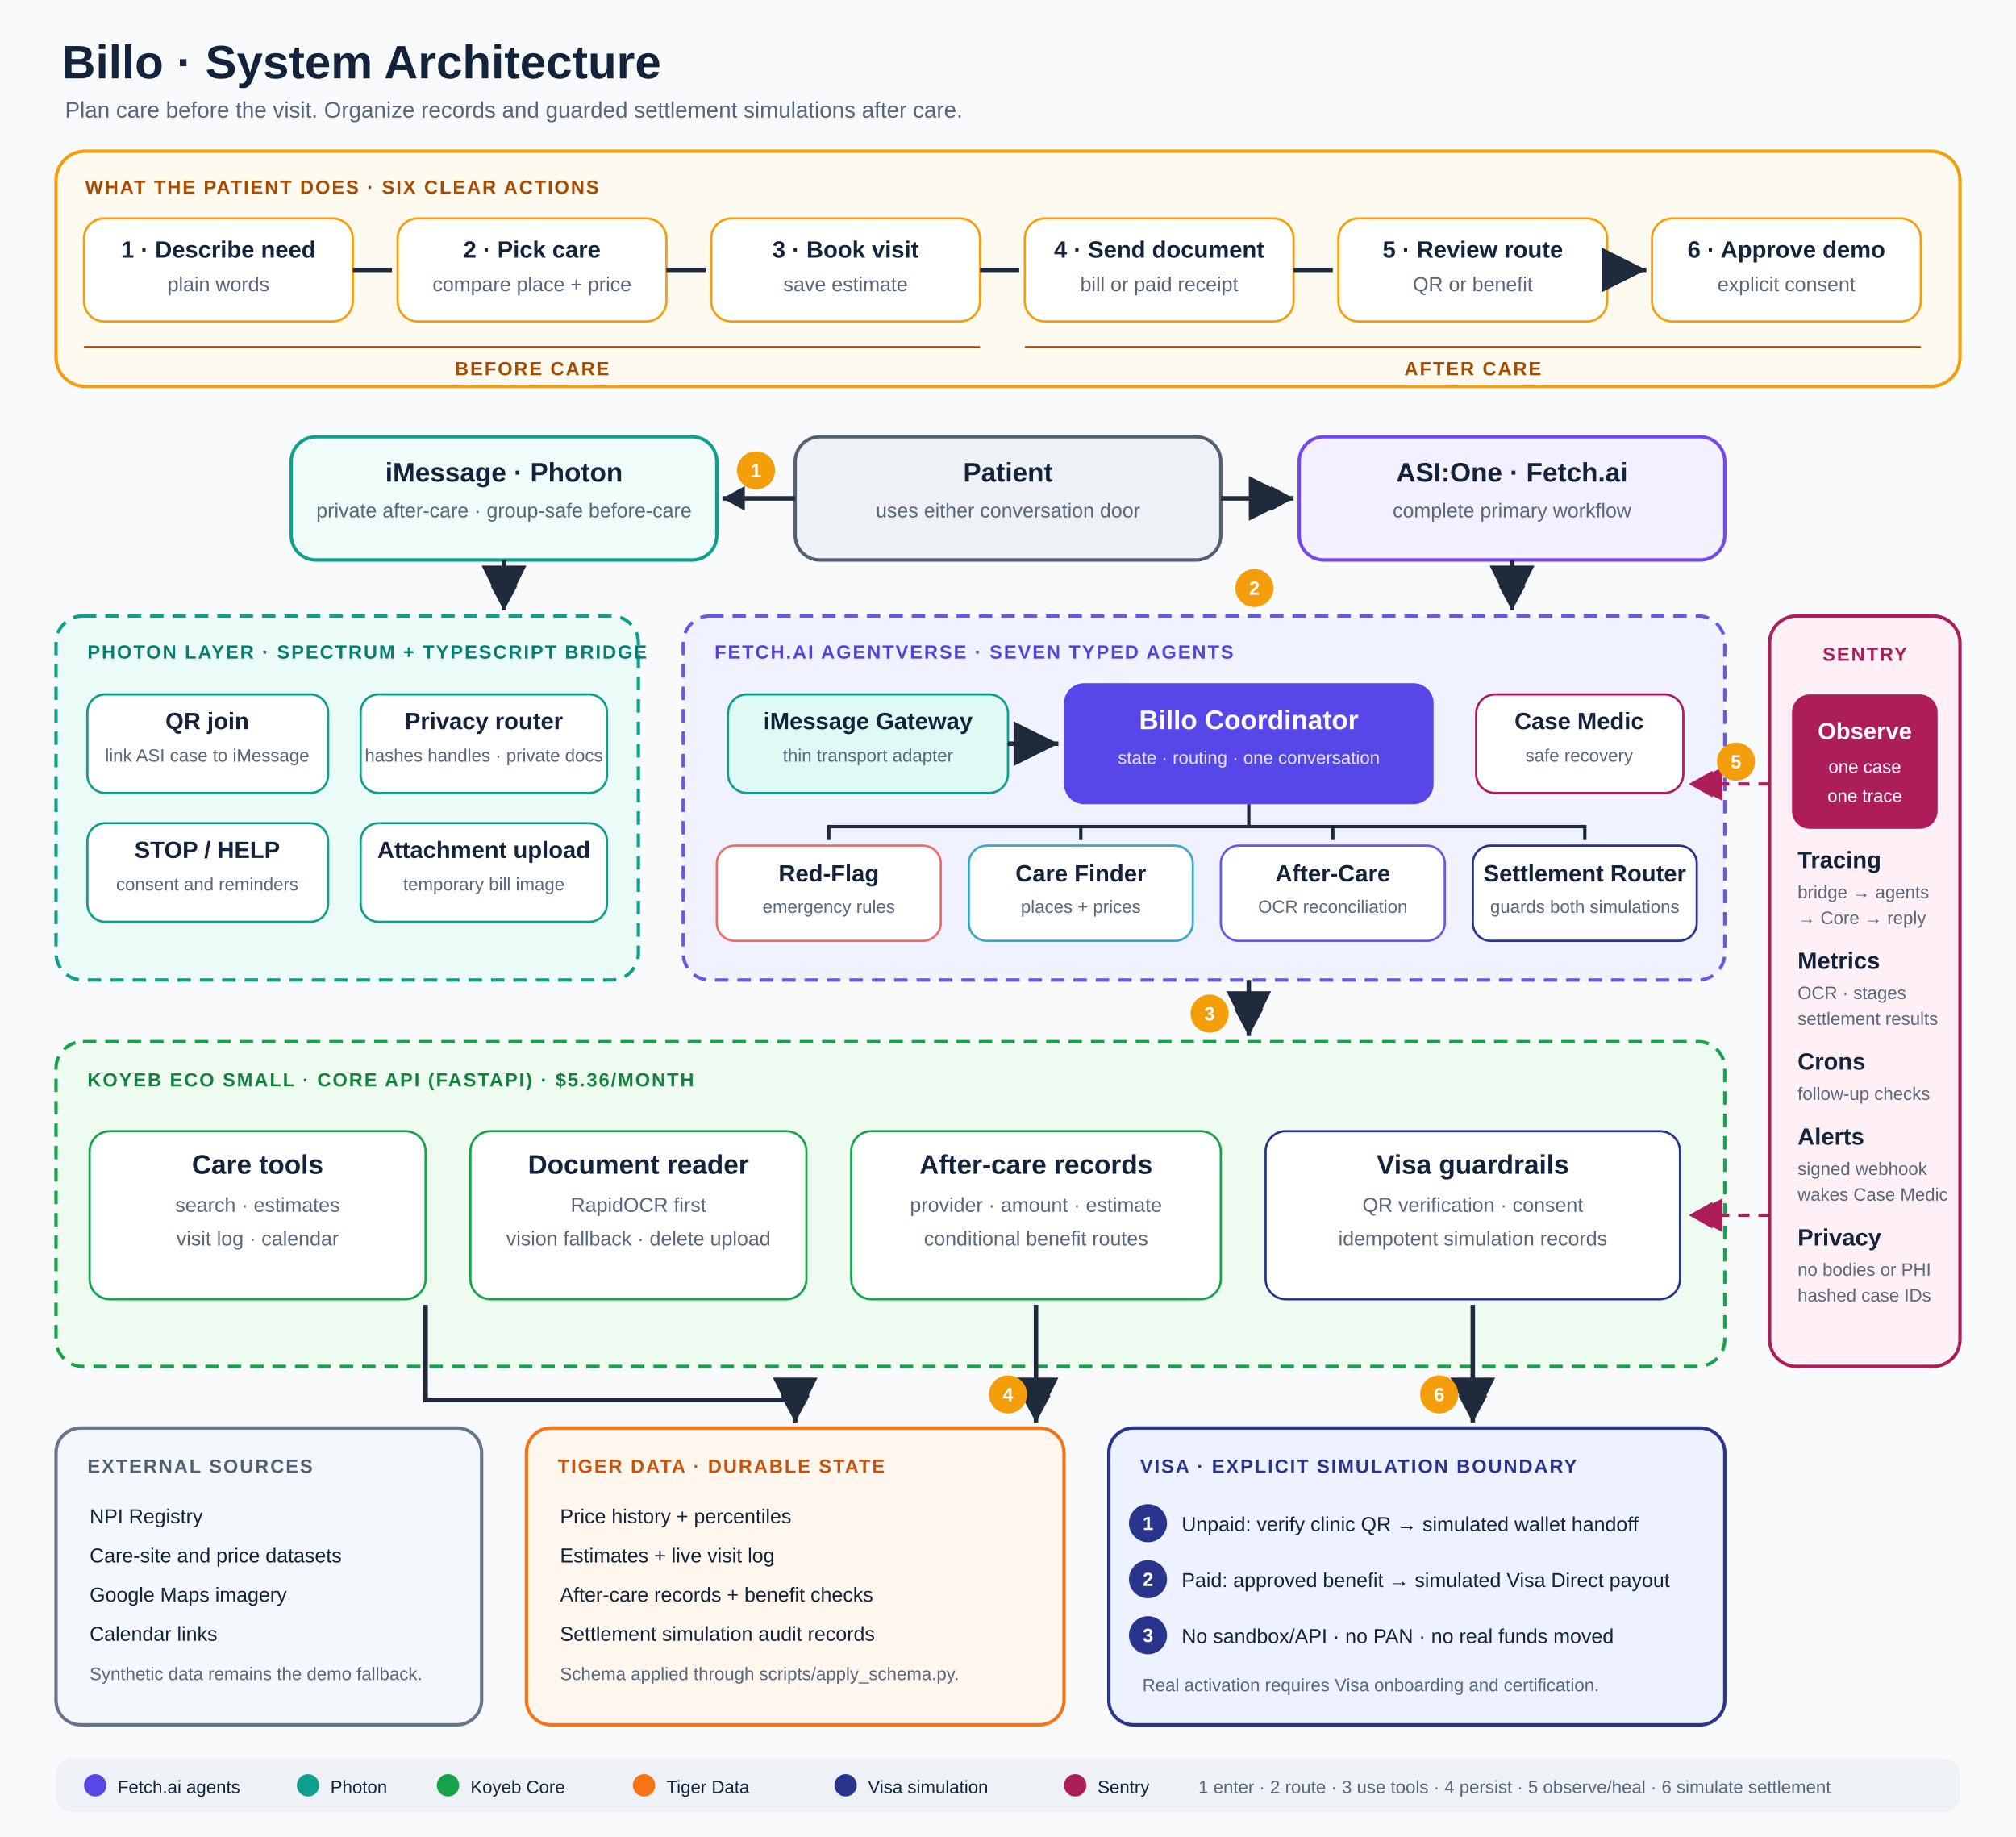
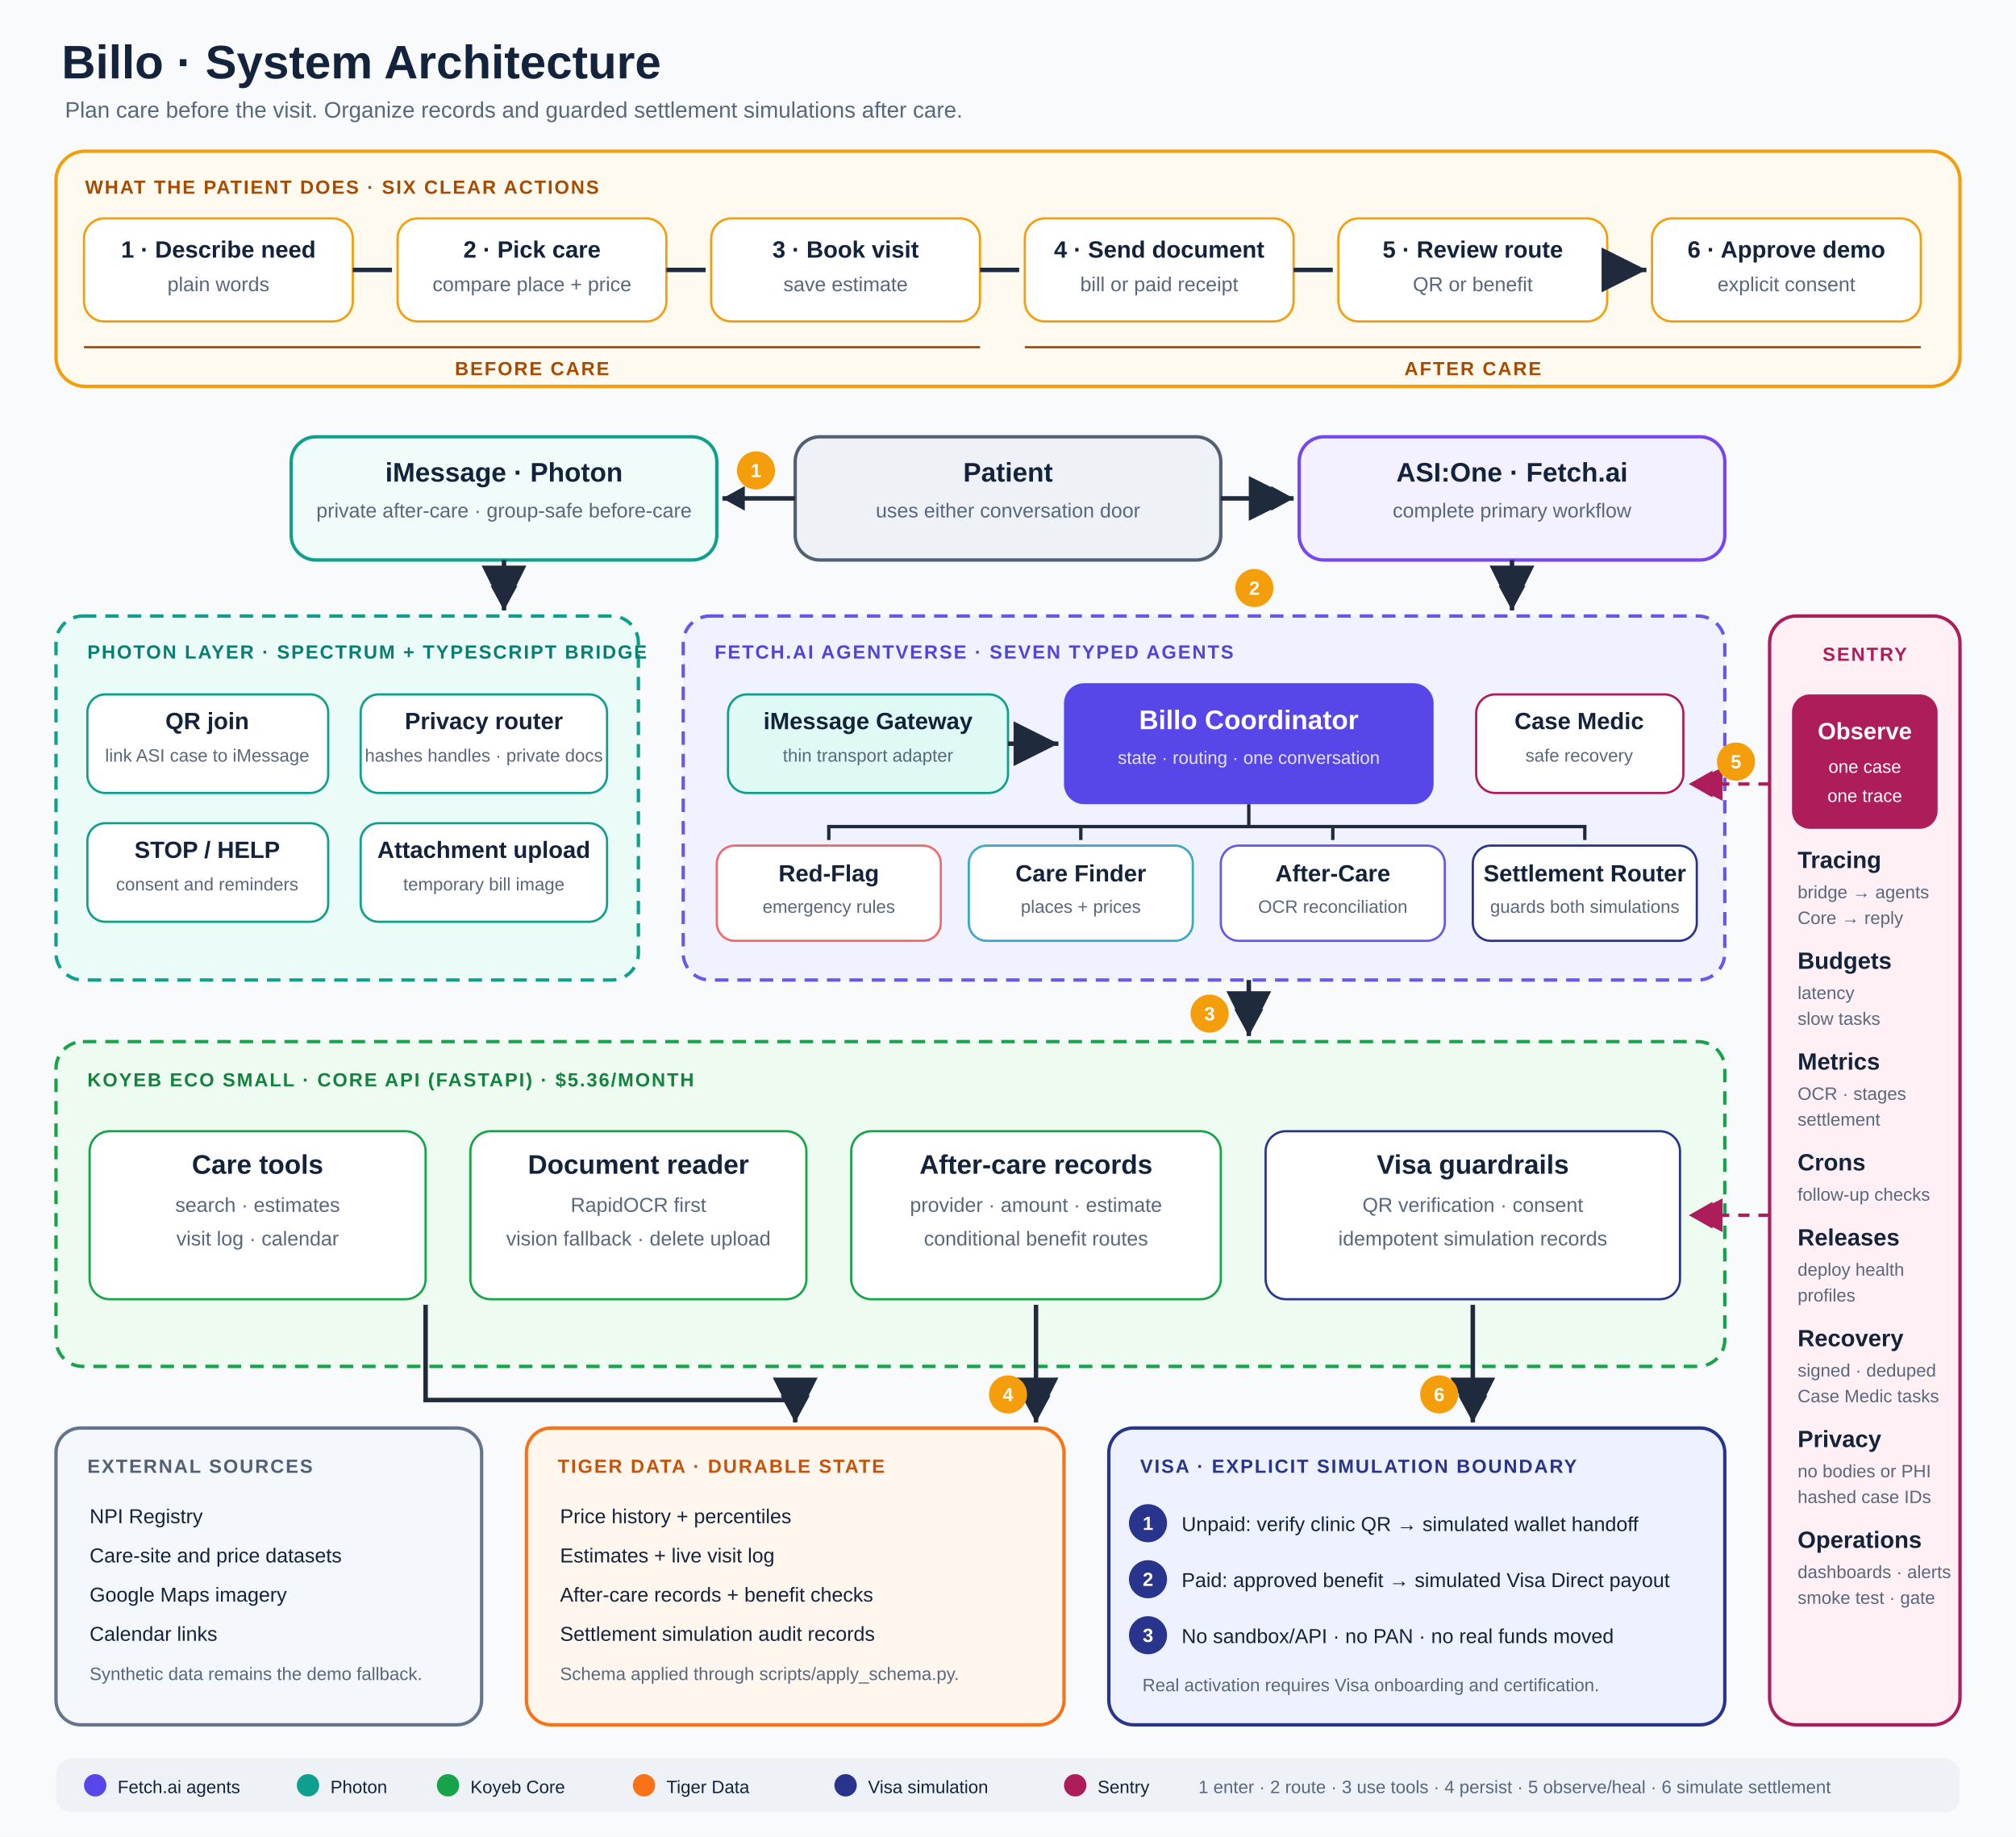
<svg xmlns="http://www.w3.org/2000/svg" width="1800" height="1640" viewBox="0 0 1800 1640">
  <defs>
    <style>
      .bg{fill:#f8fafc}.ink{fill:#13233b}.muted{fill:#58677c}.title{font:700 42px Arial,sans-serif}.sub{font:20px Arial,sans-serif}.h{font:700 24px Arial,sans-serif}.boxh{font:700 21px Arial,sans-serif}.body{font:18px Arial,sans-serif}.small{font:16px Arial,sans-serif}.tiny{font:14px Arial,sans-serif}.label{font:700 17px Arial,sans-serif;letter-spacing:1.4px}.num{font:700 17px Arial,sans-serif;fill:#fff}.arrow{stroke:#1f2b3d;stroke-width:4;fill:none;marker-end:url(#arrow)}.dash{stroke:#ad1d5a;stroke-width:3;stroke-dasharray:10 8;fill:none;marker-end:url(#pinkArrow)}
    </style>
    <marker id="arrow" markerWidth="12" markerHeight="12" refX="10" refY="5" orient="auto">
      <path d="M0,0 L10,5 L0,10 z" fill="#1f2b3d" />
    </marker>
    <marker id="pinkArrow" markerWidth="12" markerHeight="12" refX="10" refY="5" orient="auto">
      <path d="M0,0 L10,5 L0,10 z" fill="#ad1d5a" />
    </marker>
  </defs>
  <rect class="bg" width="1800" height="1640" />
  <text x="55" y="70" class="title ink">Billo · System Architecture</text>
  <text x="58" y="105" class="sub muted">Plan care before the visit. Organize records and guarded settlement simulations after care.</text>
  <rect x="50" y="135" width="1700" height="210" rx="26" fill="#fffaf0" stroke="#f59e0b" stroke-width="3" />
  <text x="76" y="173" class="label" fill="#a64b00">WHAT THE PATIENT DOES · SIX CLEAR ACTIONS</text>
  <g>
    <rect x="75" y="195" width="240" height="92" rx="18" fill="#fff" stroke="#f59e0b" stroke-width="2" />
    <text x="195" y="230" text-anchor="middle" class="boxh ink">1 · Describe need</text>
    <text x="195" y="260" text-anchor="middle" class="body muted">plain words</text>
    <rect x="355" y="195" width="240" height="92" rx="18" fill="#fff" stroke="#f59e0b" stroke-width="2" />
    <text x="475" y="230" text-anchor="middle" class="boxh ink">2 · Pick care</text>
    <text x="475" y="260" text-anchor="middle" class="body muted">compare place + price</text>
    <rect x="635" y="195" width="240" height="92" rx="18" fill="#fff" stroke="#f59e0b" stroke-width="2" />
    <text x="755" y="230" text-anchor="middle" class="boxh ink">3 · Book visit</text>
    <text x="755" y="260" text-anchor="middle" class="body muted">save estimate</text>
    <rect x="915" y="195" width="240" height="92" rx="18" fill="#fff" stroke="#f59e0b" stroke-width="2" />
    <text x="1035" y="230" text-anchor="middle" class="boxh ink">4 · Send document</text>
    <text x="1035" y="260" text-anchor="middle" class="body muted">bill or paid receipt</text>
    <rect x="1195" y="195" width="240" height="92" rx="18" fill="#fff" stroke="#f59e0b" stroke-width="2" />
    <text x="1315" y="230" text-anchor="middle" class="boxh ink">5 · Review route</text>
    <text x="1315" y="260" text-anchor="middle" class="body muted">QR or benefit</text>
    <rect x="1475" y="195" width="240" height="92" rx="18" fill="#fff" stroke="#f59e0b" stroke-width="2" />
    <text x="1595" y="230" text-anchor="middle" class="boxh ink">6 · Approve demo</text>
    <text x="1595" y="260" text-anchor="middle" class="body muted">explicit consent</text>
    <path d="M315 241 H350 M595 241 H630 M875 241 H910 M1155 241 H1190 M1435 241 H1470" class="arrow" />
    <path d="M75 310 H875" stroke="#a64b00" stroke-width="2" />
    <text x="475" y="335" text-anchor="middle" class="label" fill="#a64b00">BEFORE CARE</text>
    <path d="M915 310 H1715" stroke="#a64b00" stroke-width="2" />
    <text x="1315" y="335" text-anchor="middle" class="label" fill="#a64b00">AFTER CARE</text>
  </g>
  <rect x="260" y="390" width="380" height="110" rx="22" fill="#effcf9" stroke="#0f9f8e" stroke-width="3" />
  <text x="450" y="430" text-anchor="middle" class="h ink">iMessage · Photon</text>
  <text x="450" y="462" text-anchor="middle" class="body muted">private after-care · group-safe before-care</text>
  <rect x="710" y="390" width="380" height="110" rx="22" fill="#eef2f7" stroke="#526075" stroke-width="3" />
  <text x="900" y="430" text-anchor="middle" class="h ink">Patient</text>
  <text x="900" y="462" text-anchor="middle" class="body muted">uses either conversation door</text>
  <rect x="1160" y="390" width="380" height="110" rx="22" fill="#f3f0ff" stroke="#7547f3" stroke-width="3" />
  <text x="1350" y="430" text-anchor="middle" class="h ink">ASI:One · Fetch.ai</text>
  <text x="1350" y="462" text-anchor="middle" class="body muted">complete primary workflow</text>
  <path d="M710 445 H645 M1090 445 H1155" class="arrow" />
  <rect x="50" y="550" width="520" height="325" rx="24" fill="#eafbf8" stroke="#0f9f8e" stroke-width="3" stroke-dasharray="12 8" />
  <text x="78" y="588" class="label" fill="#087e72">PHOTON LAYER · SPECTRUM + TYPESCRIPT BRIDGE</text>
  <rect x="78" y="620" width="215" height="88" rx="16" fill="#fff" stroke="#0f9f8e" stroke-width="2" />
  <text x="185" y="651" text-anchor="middle" class="boxh ink">QR join</text>
  <text x="185" y="680" text-anchor="middle" class="small muted">link ASI case to iMessage</text>
  <rect x="322" y="620" width="220" height="88" rx="16" fill="#fff" stroke="#0f9f8e" stroke-width="2" />
  <text x="432" y="651" text-anchor="middle" class="boxh ink">Privacy router</text>
  <text x="432" y="680" text-anchor="middle" class="small muted">hashes handles · private docs</text>
  <rect x="78" y="735" width="215" height="88" rx="16" fill="#fff" stroke="#0f9f8e" stroke-width="2" />
  <text x="185" y="766" text-anchor="middle" class="boxh ink">STOP / HELP</text>
  <text x="185" y="795" text-anchor="middle" class="small muted">consent and reminders</text>
  <rect x="322" y="735" width="220" height="88" rx="16" fill="#fff" stroke="#0f9f8e" stroke-width="2" />
  <text x="432" y="766" text-anchor="middle" class="boxh ink">Attachment upload</text>
  <text x="432" y="795" text-anchor="middle" class="small muted">temporary bill image</text>
  <path d="M450 500 V545" class="arrow" />
  <rect x="610" y="550" width="930" height="325" rx="24" fill="#f1f2ff" stroke="#6658e8" stroke-width="3" stroke-dasharray="12 8" />
  <text x="638" y="588" class="label" fill="#5144d9">FETCH.AI AGENTVERSE · SEVEN TYPED AGENTS</text>
  <rect x="650" y="620" width="250" height="88" rx="17" fill="#dffaf5" stroke="#0f9f8e" stroke-width="2" />
  <text x="775" y="651" text-anchor="middle" class="boxh ink">iMessage Gateway</text>
  <text x="775" y="680" text-anchor="middle" class="small muted">thin transport adapter</text>
  <rect x="950" y="610" width="330" height="108" rx="18" fill="#5747e8" />
  <text x="1115" y="651" text-anchor="middle" class="h" fill="#fff">Billo Coordinator</text>
  <text x="1115" y="682" text-anchor="middle" class="small" fill="#e6e2ff">state · routing · one conversation</text>
  <path d="M900 664 H945" class="arrow" />
  <rect x="1318" y="620" width="185" height="88" rx="17" fill="#fff" stroke="#ad1d5a" stroke-width="2" />
  <text x="1410" y="651" text-anchor="middle" class="boxh ink">Case Medic</text>
  <text x="1410" y="680" text-anchor="middle" class="small muted">safe recovery</text>
  <rect x="640" y="755" width="200" height="85" rx="16" fill="#fff" stroke="#ef6a6a" stroke-width="2" />
  <text x="740" y="787" text-anchor="middle" class="boxh ink">Red-Flag</text>
  <text x="740" y="815" text-anchor="middle" class="small muted">emergency rules</text>
  <rect x="865" y="755" width="200" height="85" rx="16" fill="#fff" stroke="#39a9c5" stroke-width="2" />
  <text x="965" y="787" text-anchor="middle" class="boxh ink">Care Finder</text>
  <text x="965" y="815" text-anchor="middle" class="small muted">places + prices</text>
  <rect x="1090" y="755" width="200" height="85" rx="16" fill="#fff" stroke="#6658e8" stroke-width="2" />
  <text x="1190" y="787" text-anchor="middle" class="boxh ink">After-Care</text>
  <text x="1190" y="815" text-anchor="middle" class="small muted">OCR reconciliation</text>
  <rect x="1315" y="755" width="200" height="85" rx="16" fill="#fff" stroke="#29358c" stroke-width="2" />
  <text x="1415" y="787" text-anchor="middle" class="boxh ink">Settlement Router</text>
  <text x="1415" y="815" text-anchor="middle" class="small muted">guards both simulations</text>
  <path d="M1115 718 V738 H740 V750 M1115 738 H965 V750 M1115 738 H1190 V750 M1115 738 H1415 V750" stroke="#1f2b3d" stroke-width="3" fill="none" />
  <path d="M1350 500 V545" class="arrow" />
  <rect x="50" y="930" width="1490" height="290" rx="24" fill="#edfbf1" stroke="#16a34a" stroke-width="3" stroke-dasharray="12 8" />
  <text x="78" y="970" class="label" fill="#12823d">KOYEB ECO SMALL · CORE API (FASTAPI) · $5.36/MONTH</text>
  <rect x="80" y="1010" width="300" height="150" rx="18" fill="#fff" stroke="#16a34a" stroke-width="2" />
  <text x="230" y="1048" text-anchor="middle" class="h ink">Care tools</text>
  <text x="230" y="1082" text-anchor="middle" class="body muted">search · estimates</text>
  <text x="230" y="1112" text-anchor="middle" class="body muted">visit log · calendar</text>
  <rect x="420" y="1010" width="300" height="150" rx="18" fill="#fff" stroke="#16a34a" stroke-width="2" />
  <text x="570" y="1048" text-anchor="middle" class="h ink">Document reader</text>
  <text x="570" y="1082" text-anchor="middle" class="body muted">RapidOCR first</text>
  <text x="570" y="1112" text-anchor="middle" class="body muted">vision fallback · delete upload</text>
  <rect x="760" y="1010" width="330" height="150" rx="18" fill="#fff" stroke="#16a34a" stroke-width="2" />
  <text x="925" y="1048" text-anchor="middle" class="h ink">After-care records</text>
  <text x="925" y="1082" text-anchor="middle" class="body muted">provider · amount · estimate</text>
  <text x="925" y="1112" text-anchor="middle" class="body muted">conditional benefit routes</text>
  <rect x="1130" y="1010" width="370" height="150" rx="18" fill="#fff" stroke="#29358c" stroke-width="2" />
  <text x="1315" y="1048" text-anchor="middle" class="h ink">Visa guardrails</text>
  <text x="1315" y="1082" text-anchor="middle" class="body muted">QR verification · consent</text>
  <text x="1315" y="1112" text-anchor="middle" class="body muted">idempotent simulation records</text>
  <path d="M1115 875 V925" class="arrow" />
-   <rect x="1580" y="550" width="170" height="670" rx="24" fill="#fff0f6" stroke="#ad1d5a" stroke-width="3" />
+   <rect x="1580" y="550" width="170" height="990" rx="24" fill="#fff0f6" stroke="#ad1d5a" stroke-width="3" />
  <text x="1665" y="590" text-anchor="middle" class="label" fill="#ad1d5a">SENTRY</text>
  <rect x="1600" y="620" width="130" height="120" rx="16" fill="#ad1d5a" />
  <text x="1665" y="660" text-anchor="middle" class="boxh" fill="#fff">Observe</text>
  <text x="1665" y="690" text-anchor="middle" class="small" fill="#fff">one case</text>
  <text x="1665" y="716" text-anchor="middle" class="small" fill="#fff">one trace</text>
  <text x="1605" y="775" class="boxh ink">Tracing</text>
  <text x="1605" y="802" class="small muted">bridge → agents</text>
-   <text x="1605" y="825" class="small muted">→ Core → reply</text>
-   <text x="1605" y="865" class="boxh ink">Metrics</text>
-   <text x="1605" y="892" class="small muted">OCR · stages</text>
-   <text x="1605" y="915" class="small muted">settlement results</text>
-   <text x="1605" y="955" class="boxh ink">Crons</text>
-   <text x="1605" y="982" class="small muted">follow-up checks</text>
-   <text x="1605" y="1022" class="boxh ink">Alerts</text>
-   <text x="1605" y="1049" class="small muted">signed webhook</text>
-   <text x="1605" y="1072" class="small muted">wakes Case Medic</text>
-   <text x="1605" y="1112" class="boxh ink">Privacy</text>
-   <text x="1605" y="1139" class="small muted">no bodies or PHI</text>
-   <text x="1605" y="1162" class="small muted">hashed case IDs</text>
+   <text x="1605" y="825" class="small muted">Core → reply</text>
+   <text x="1605" y="865" class="boxh ink">Budgets</text>
+   <text x="1605" y="892" class="small muted">latency</text>
+   <text x="1605" y="915" class="small muted">slow tasks</text>
+   <text x="1605" y="955" class="boxh ink">Metrics</text>
+   <text x="1605" y="982" class="small muted">OCR · stages</text>
+   <text x="1605" y="1005" class="small muted">settlement</text>
+   <text x="1605" y="1045" class="boxh ink">Crons</text>
+   <text x="1605" y="1072" class="small muted">follow-up checks</text>
+   <text x="1605" y="1112" class="boxh ink">Releases</text>
+   <text x="1605" y="1139" class="small muted">deploy health</text>
+   <text x="1605" y="1162" class="small muted">profiles</text>
+   <text x="1605" y="1202" class="boxh ink">Recovery</text>
+   <text x="1605" y="1229" class="small muted">signed · deduped</text>
+   <text x="1605" y="1252" class="small muted">Case Medic tasks</text>
+   <text x="1605" y="1292" class="boxh ink">Privacy</text>
+   <text x="1605" y="1319" class="small muted">no bodies or PHI</text>
+   <text x="1605" y="1342" class="small muted">hashed case IDs</text>
+   <text x="1605" y="1382" class="boxh ink">Operations</text>
+   <text x="1605" y="1409" class="small muted">dashboards · alerts</text>
+   <text x="1605" y="1432" class="small muted">smoke test · gate</text>
  <path d="M1580 700 H1508" class="dash" />
  <path d="M1580 1085 H1508" class="dash" />
  <rect x="50" y="1275" width="380" height="265" rx="22" fill="#f4f7fb" stroke="#64748b" stroke-width="3" />
  <text x="78" y="1315" class="label" fill="#526075">EXTERNAL SOURCES</text>
  <text x="80" y="1360" class="body ink">NPI Registry</text>
  <text x="80" y="1395" class="body ink">Care-site and price datasets</text>
  <text x="80" y="1430" class="body ink">Google Maps imagery</text>
  <text x="80" y="1465" class="body ink">Calendar links</text>
  <text x="80" y="1500" class="small muted">Synthetic data remains the demo fallback.</text>
  <rect x="470" y="1275" width="480" height="265" rx="22" fill="#fff6ee" stroke="#f97316" stroke-width="3" />
  <text x="498" y="1315" class="label" fill="#c6530c">TIGER DATA · DURABLE STATE</text>
  <text x="500" y="1360" class="body ink">Price history + percentiles</text>
  <text x="500" y="1395" class="body ink">Estimates + live visit log</text>
  <text x="500" y="1430" class="body ink">After-care records + benefit checks</text>
  <text x="500" y="1465" class="body ink">Settlement simulation audit records</text>
  <text x="500" y="1500" class="small muted">Schema applied through scripts/apply_schema.py.</text>
  <rect x="990" y="1275" width="550" height="265" rx="22" fill="#eef1ff" stroke="#29358c" stroke-width="3" />
  <text x="1018" y="1315" class="label" fill="#29358c">VISA · EXPLICIT SIMULATION BOUNDARY</text>
  <circle cx="1025" cy="1360" r="17" fill="#29358c" />
  <text x="1025" y="1366" text-anchor="middle" class="num">1</text>
  <text x="1055" y="1367" class="body ink">Unpaid: verify clinic QR → simulated wallet handoff</text>
  <circle cx="1025" cy="1410" r="17" fill="#29358c" />
  <text x="1025" y="1416" text-anchor="middle" class="num">2</text>
  <text x="1055" y="1417" class="body ink">Paid: approved benefit → simulated Visa Direct payout</text>
  <circle cx="1025" cy="1460" r="17" fill="#29358c" />
  <text x="1025" y="1466" text-anchor="middle" class="num">3</text>
  <text x="1055" y="1467" class="body ink">No sandbox/API · no PAN · no real funds moved</text>
  <text x="1020" y="1510" class="small muted">Real activation requires Visa onboarding and certification.</text>
  <path d="M380 1165 V1250 H710 V1270" class="arrow" />
  <path d="M925 1165 V1270" class="arrow" />
  <path d="M1315 1165 V1270" class="arrow" />
  <g fill="#1f2b3d">
    <polygon points="645,445 665,434 665,456" />
    <polygon points="1155,445 1135,434 1135,456" />
    <polygon points="450,545 438,523 462,523" />
    <polygon points="1350,545 1338,523 1362,523" />
    <polygon points="1115,925 1102,901 1128,901" />
    <polygon points="710,1270 697,1246 723,1246" />
    <polygon points="925,1270 912,1246 938,1246" />
    <polygon points="1315,1270 1302,1246 1328,1246" />
  </g>
  <g fill="#ad1d5a">
    <polygon points="1508,700 1529,688 1529,712" />
    <polygon points="1508,1085 1529,1073 1529,1097" />
  </g>
  <g>
    <circle cx="675" cy="420" r="17" fill="#f59e0b" />
    <text x="675" y="426" text-anchor="middle" class="num">1</text>
    <circle cx="1120" cy="525" r="17" fill="#f59e0b" />
    <text x="1120" y="531" text-anchor="middle" class="num">2</text>
    <circle cx="1080" cy="905" r="17" fill="#f59e0b" />
    <text x="1080" y="911" text-anchor="middle" class="num">3</text>
    <circle cx="900" cy="1245" r="17" fill="#f59e0b" />
    <text x="900" y="1251" text-anchor="middle" class="num">4</text>
    <circle cx="1550" cy="680" r="17" fill="#f59e0b" />
    <text x="1550" y="686" text-anchor="middle" class="num">5</text>
    <circle cx="1285" cy="1245" r="17" fill="#f59e0b" />
    <text x="1285" y="1251" text-anchor="middle" class="num">6</text>
  </g>
  <rect x="50" y="1570" width="1700" height="48" rx="14" fill="#eef2f7" />
  <circle cx="85" cy="1594" r="10" fill="#5747e8" />
  <text x="105" y="1601" class="small ink">Fetch.ai agents</text>
  <circle cx="275" cy="1594" r="10" fill="#0f9f8e" />
  <text x="295" y="1601" class="small ink">Photon</text>
  <circle cx="400" cy="1594" r="10" fill="#16a34a" />
  <text x="420" y="1601" class="small ink">Koyeb Core</text>
  <circle cx="575" cy="1594" r="10" fill="#f97316" />
  <text x="595" y="1601" class="small ink">Tiger Data</text>
  <circle cx="755" cy="1594" r="10" fill="#29358c" />
  <text x="775" y="1601" class="small ink">Visa simulation</text>
  <circle cx="960" cy="1594" r="10" fill="#ad1d5a" />
  <text x="980" y="1601" class="small ink">Sentry</text>
  <text x="1070" y="1601" class="small muted">1 enter · 2 route · 3 use tools · 4 persist · 5 observe/heal · 6 simulate settlement</text>
</svg>
